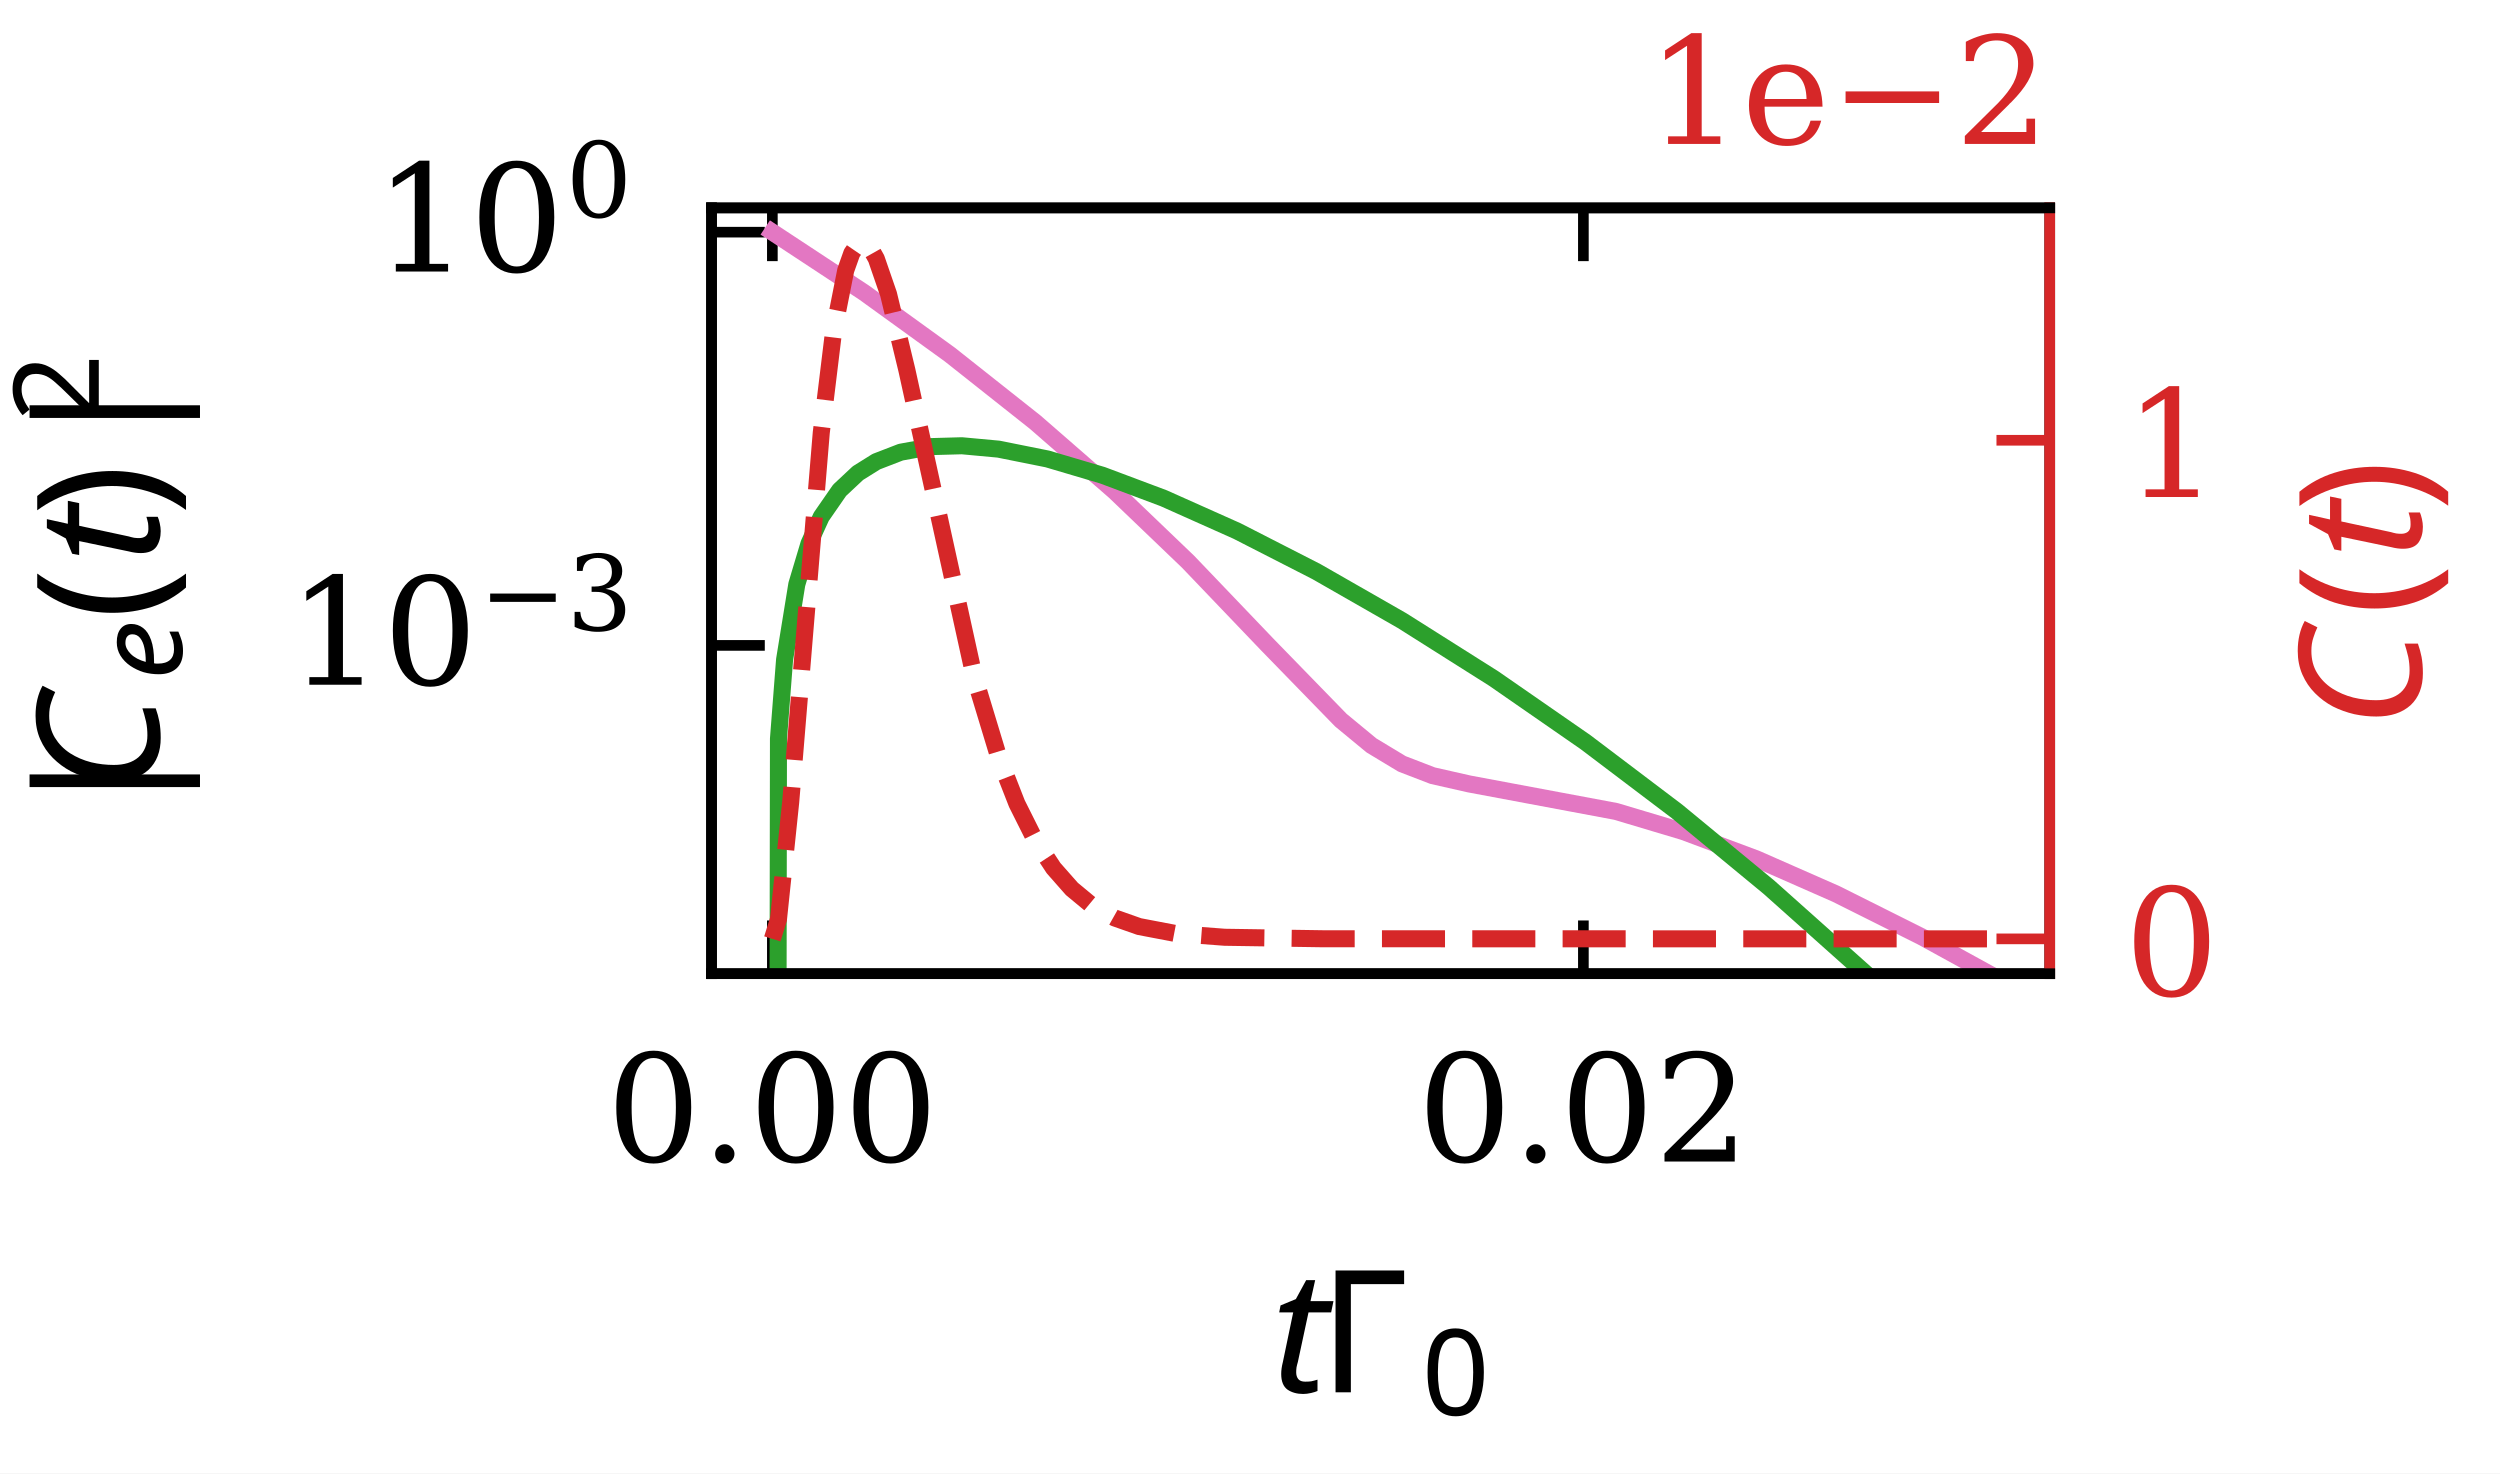
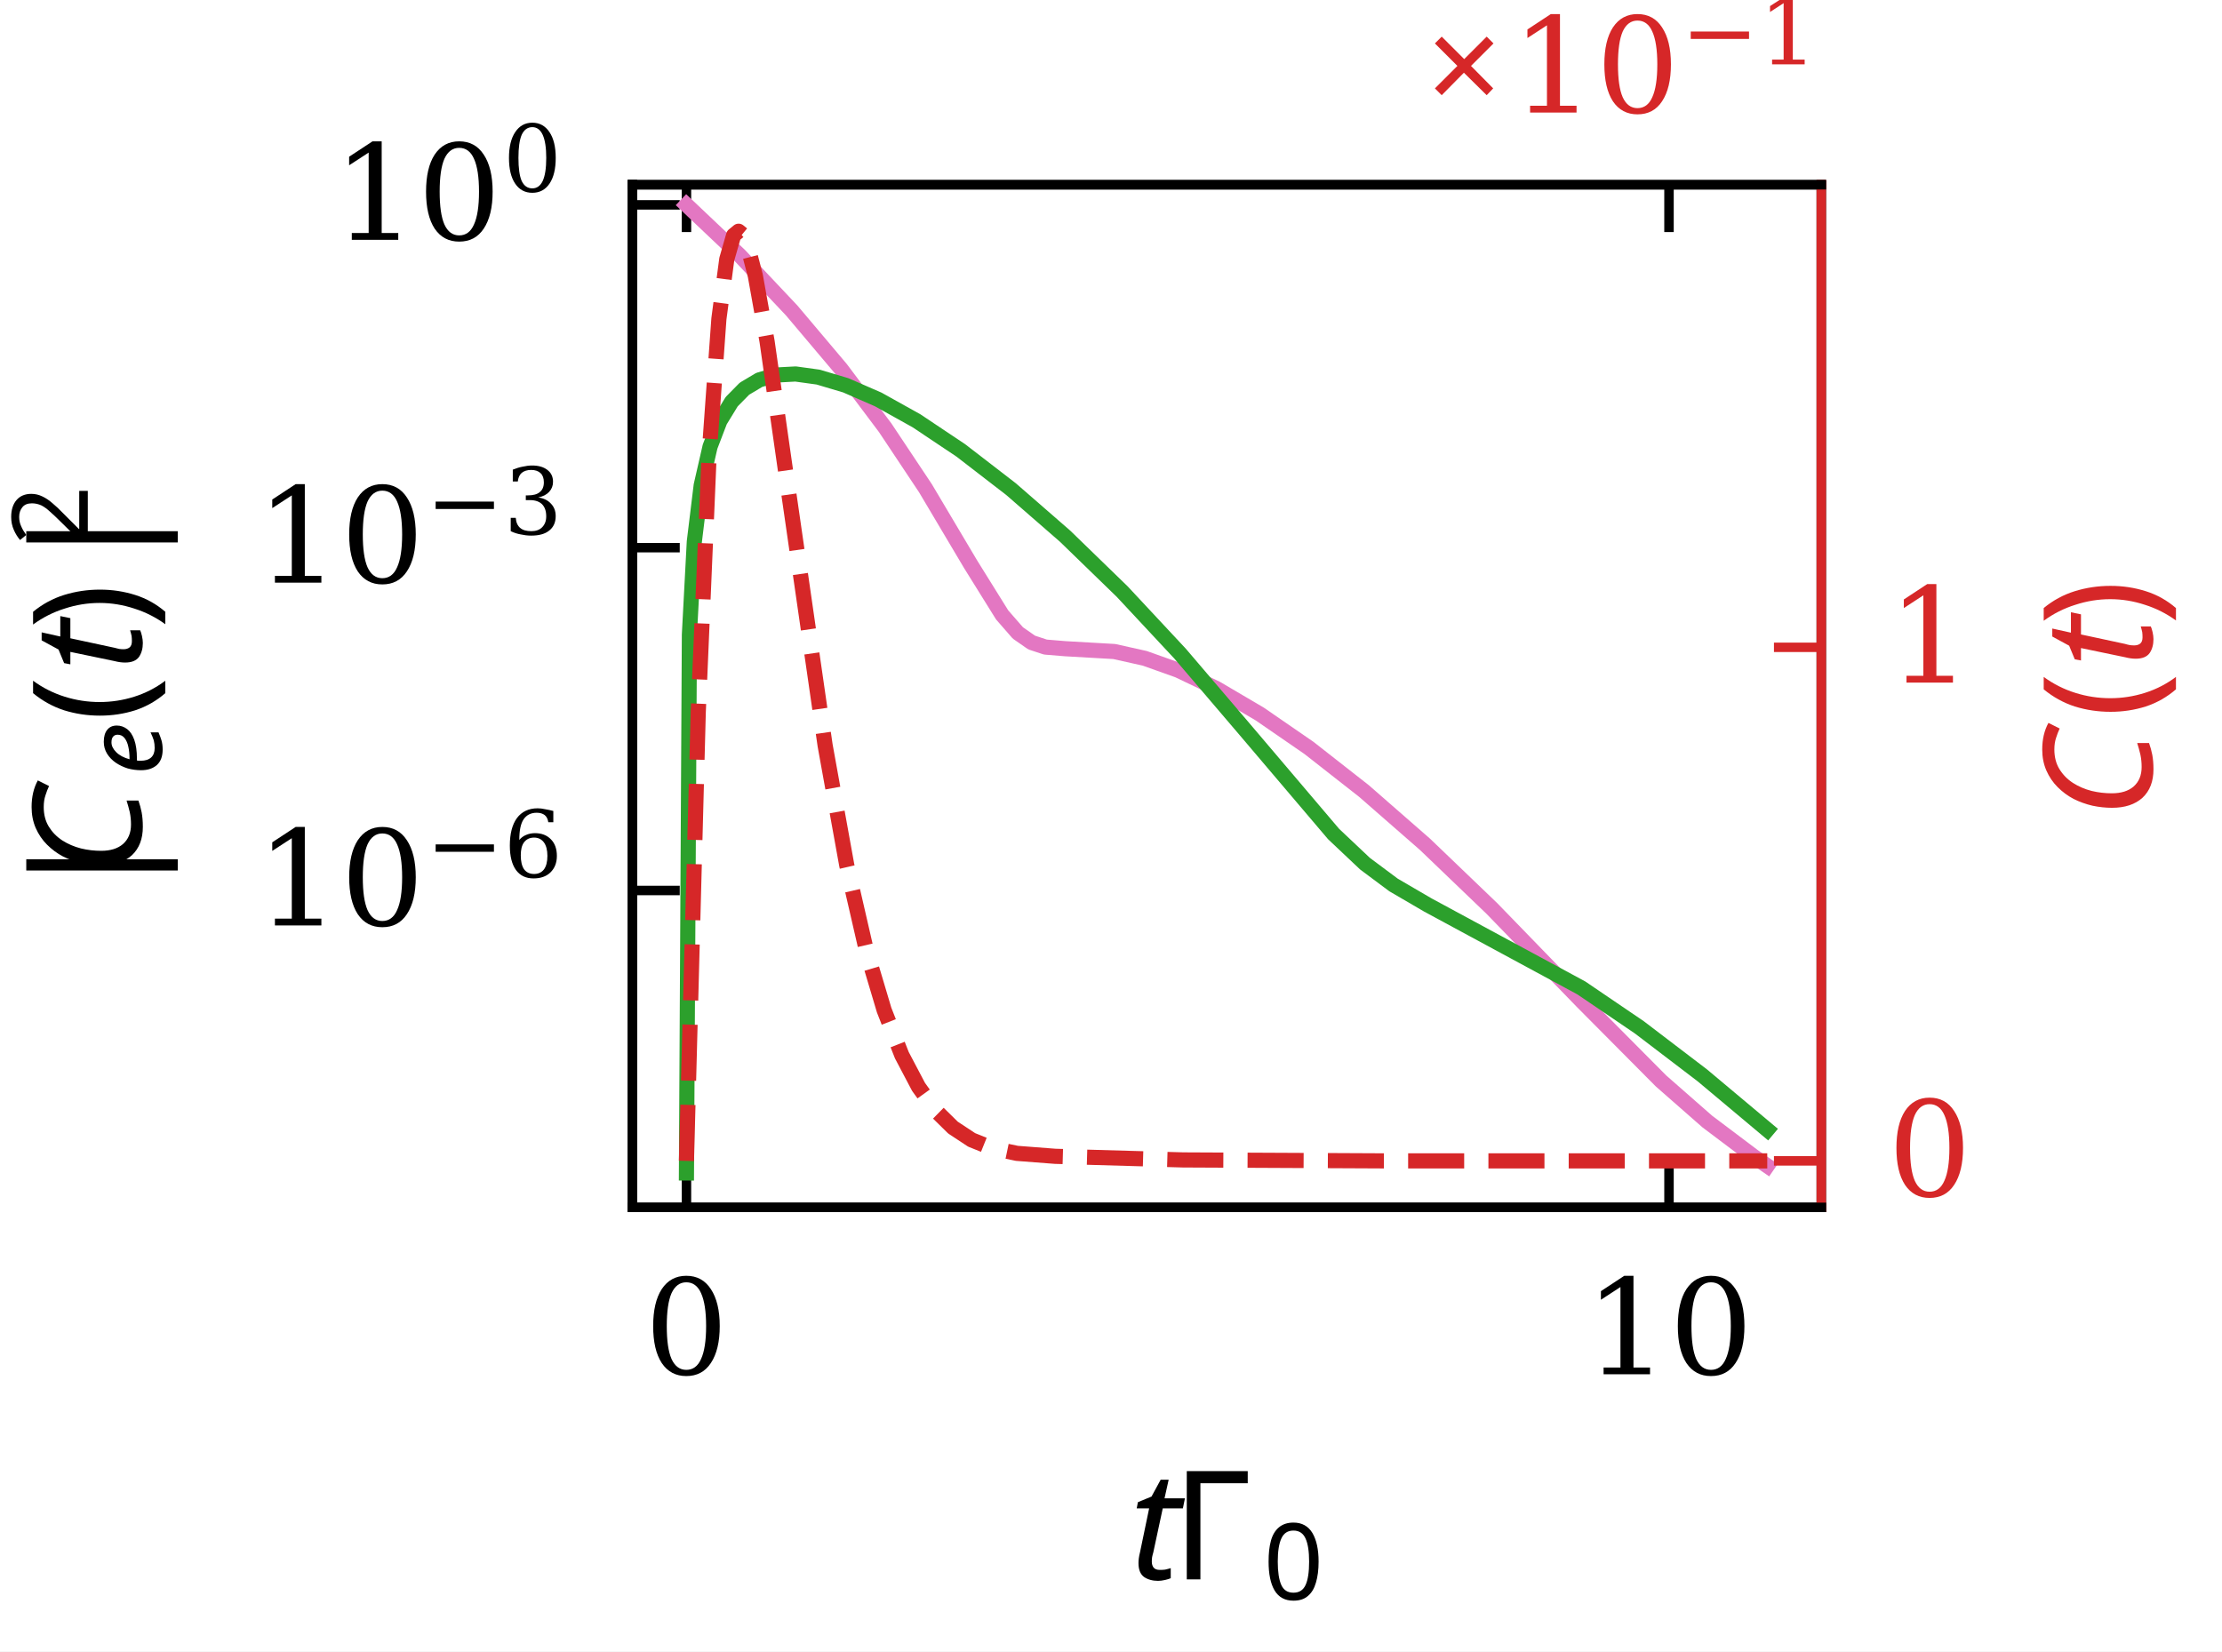
- <svg xmlns="http://www.w3.org/2000/svg" xmlns:xlink="http://www.w3.org/1999/xlink" width="117.352pt" height="69.163pt" viewBox="0 0 117.352 69.163" version="1.1">
+ <svg xmlns="http://www.w3.org/2000/svg" xmlns:xlink="http://www.w3.org/1999/xlink" width="117.352pt" height="87.234pt" viewBox="0 0 117.352 87.234" version="1.1">
  <defs>
    <style type="text/css">*{stroke-linejoin: round; stroke-linecap: butt}</style>
  </defs>
  <g id="figure_1">
    <g id="patch_1">
-       <path d="M 0 69.163  L 117.352 69.163  L 117.352 0  L 0 0  z " style="fill: #ffffff" />
+       <path d="M 0 87.234  L 117.352 87.234  L 117.352 0  L 0 0  z " style="fill: #ffffff" />
    </g>
    <g id="axes_1">
      <g id="patch_2">
-         <path d="M 33.4 45.706  L 96.216 45.706  L 96.216 9.759  L 33.4 9.759  z " style="fill: #ffffff" />
+         <path d="M 33.4 63.777  L 96.189 63.777  L 96.189 9.759  L 33.4 9.759  z " style="fill: #ffffff" />
      </g>
      <g id="matplotlib.axis_1">
        <g id="xtick_1">
          <g id="line2d_1">
            <defs>
-               <path id="m19aab21f57" d="M 0 0  L 0 -2.5  " style="stroke: #000000; stroke-width: 0.5" />
-             </defs>
-             <g>
-               <use xlink:href="#m19aab21f57" x="36.255" y="45.706" style="stroke: #000000; stroke-width: 0.5" />
+               <path id="m56aa347528" d="M 0 0  L 0 -2.5  " style="stroke: #000000; stroke-width: 0.5" />
+             </defs>
+             <g>
+               <use xlink:href="#m56aa347528" x="36.254" y="63.777" style="stroke: #000000; stroke-width: 0.5" />
            </g>
          </g>
          <g id="line2d_2">
            <defs>
-               <path id="mb710d86eab" d="M 0 0  L 0 2.5  " style="stroke: #000000; stroke-width: 0.5" />
-             </defs>
-             <g>
-               <use xlink:href="#mb710d86eab" x="36.255" y="9.759" style="stroke: #000000; stroke-width: 0.5" />
+               <path id="m15257c1a1c" d="M 0 0  L 0 2.5  " style="stroke: #000000; stroke-width: 0.5" />
+             </defs>
+             <g>
+               <use xlink:href="#m15257c1a1c" x="36.254" y="9.759" style="stroke: #000000; stroke-width: 0.5" />
            </g>
          </g>
          <g id="text_1">
-             <text style="font-size: 7px; font-family: 'DejaVu Serif', 'Bitstream Vera Serif', 'Computer Modern Roman', 'New Century Schoolbook', 'Century Schoolbook L', 'Utopia', 'ITC Bookman', 'Bookman', 'Nimbus Roman No9 L', 'Times New Roman', 'Times', 'Palatino', 'Charter', serif; text-anchor: middle" x="36.255" y="54.525" transform="rotate(-0 36.25526 54.5247)">0.00</text>
+             <text style="font-size: 7px; font-family: 'DejaVu Serif', 'Bitstream Vera Serif', 'Computer Modern Roman', 'New Century Schoolbook', 'Century Schoolbook L', 'Utopia', 'ITC Bookman', 'Bookman', 'Nimbus Roman No9 L', 'Times New Roman', 'Times', 'Palatino', 'Charter', serif; text-anchor: middle" x="36.254" y="72.596" transform="rotate(-0 36.25407 72.59557)">0</text>
          </g>
        </g>
        <g id="xtick_2">
          <g id="line2d_3">
            <g>
-               <use xlink:href="#m19aab21f57" x="74.325" y="45.706" style="stroke: #000000; stroke-width: 0.5" />
+               <use xlink:href="#m56aa347528" x="88.146" y="63.777" style="stroke: #000000; stroke-width: 0.5" />
            </g>
          </g>
          <g id="line2d_4">
            <g>
-               <use xlink:href="#mb710d86eab" x="74.325" y="9.759" style="stroke: #000000; stroke-width: 0.5" />
+               <use xlink:href="#m15257c1a1c" x="88.146" y="9.759" style="stroke: #000000; stroke-width: 0.5" />
            </g>
          </g>
          <g id="text_2">
-             <text style="font-size: 7px; font-family: 'DejaVu Serif', 'Bitstream Vera Serif', 'Computer Modern Roman', 'New Century Schoolbook', 'Century Schoolbook L', 'Utopia', 'ITC Bookman', 'Bookman', 'Nimbus Roman No9 L', 'Times New Roman', 'Times', 'Palatino', 'Charter', serif; text-anchor: middle" x="74.325" y="54.525" transform="rotate(-0 74.32539 54.5247)">0.02</text>
+             <text style="font-size: 7px; font-family: 'DejaVu Serif', 'Bitstream Vera Serif', 'Computer Modern Roman', 'New Century Schoolbook', 'Century Schoolbook L', 'Utopia', 'ITC Bookman', 'Bookman', 'Nimbus Roman No9 L', 'Times New Roman', 'Times', 'Palatino', 'Charter', serif; text-anchor: middle" x="88.146" y="72.596" transform="rotate(-0 88.14618 72.59557)">10</text>
          </g>
        </g>
        <g id="text_3">
-           <g transform="translate(59.68785 66.05924)">
+           <g transform="translate(59.67473 84.1301)">
            <text>
              <tspan x="0" y="-0.703" style="font-style: italic; font-size: 8px; font-family: 'STIXGeneral'">t</tspan>
              <tspan x="2.224" y="-0.703" style="font-size: 8px; font-family: 'STIXGeneral'">Γ</tspan>
              <tspan x="7.044" y="0.356" style="font-size: 5.6px; font-family: 'STIXGeneral'">0</tspan>
            </text>
          </g>
        </g>
      </g>
      <g id="matplotlib.axis_2">
        <g id="ytick_1">
          <g id="line2d_5">
            <defs>
-               <path id="m32e238cb11" d="M 0 0  L 2.5 0  " style="stroke: #000000; stroke-width: 0.5" />
-             </defs>
-             <g>
-               <use xlink:href="#m32e238cb11" x="33.4" y="30.296" style="stroke: #000000; stroke-width: 0.5" />
+               <path id="mf7bd3b6041" d="M 0 0  L 2.5 0  " style="stroke: #000000; stroke-width: 0.5" />
+             </defs>
+             <g>
+               <use xlink:href="#mf7bd3b6041" x="33.4" y="47.037" style="stroke: #000000; stroke-width: 0.5" />
            </g>
          </g>
          <g id="text_4">
-             <g transform="translate(13.52 32.95561)">
+             <g transform="translate(13.52 49.69681)">
+               <text>
+                 <tspan x="0" y="-0.809" style="font-size: 7px; font-family: 'DejaVu Serif'">1</tspan>
+                 <tspan x="4.454" y="-0.809" style="font-size: 7px; font-family: 'DejaVu Serif'">0</tspan>
+                 <tspan x="8.971" y="-3.358" style="font-size: 4.9px; font-family: 'DejaVu Serif'">−</tspan>
+                 <tspan x="13.077" y="-3.358" style="font-size: 4.9px; font-family: 'DejaVu Serif'">6</tspan>
+               </text>
+             </g>
+           </g>
+         </g>
+         <g id="ytick_2">
+           <g id="line2d_6">
+             <g>
+               <use xlink:href="#mf7bd3b6041" x="33.4" y="28.93" style="stroke: #000000; stroke-width: 0.5" />
+             </g>
+           </g>
+           <g id="text_5">
+             <g transform="translate(13.52 31.58902)">
              <text>
                <tspan x="0" y="-0.809" style="font-size: 7px; font-family: 'DejaVu Serif'">1</tspan>
                <tspan x="4.454" y="-0.809" style="font-size: 7px; font-family: 'DejaVu Serif'">0</tspan>
                <tspan x="8.971" y="-3.358" style="font-size: 4.9px; font-family: 'DejaVu Serif'">−</tspan>
                <tspan x="13.077" y="-3.358" style="font-size: 4.9px; font-family: 'DejaVu Serif'">3</tspan>
              </text>
            </g>
          </g>
        </g>
-         <g id="ytick_2">
-           <g id="line2d_6">
-             <g>
-               <use xlink:href="#m32e238cb11" x="33.4" y="10.898" style="stroke: #000000; stroke-width: 0.5" />
-             </g>
-           </g>
-           <g id="text_5">
-             <g transform="translate(17.58 13.557)">
+         <g id="ytick_3">
+           <g id="line2d_7">
+             <g>
+               <use xlink:href="#mf7bd3b6041" x="33.4" y="10.822" style="stroke: #000000; stroke-width: 0.5" />
+             </g>
+           </g>
+           <g id="text_6">
+             <g transform="translate(17.58 13.48123)">
              <text>
                <tspan x="0" y="-0.809" style="font-size: 7px; font-family: 'DejaVu Serif'">1</tspan>
                <tspan x="4.454" y="-0.809" style="font-size: 7px; font-family: 'DejaVu Serif'">0</tspan>
                <tspan x="8.971" y="-3.358" style="font-size: 4.9px; font-family: 'DejaVu Serif'">0</tspan>
              </text>
            </g>
          </g>
        </g>
-         <g id="text_6">
-           <g transform="translate(7.85625 38.85235) rotate(-90)">
+         <g id="text_7">
+           <g transform="translate(7.85625 47.88779) rotate(-90)">
            <text>
              <tspan x="0" y="-0.391" style="font-size: 8px; font-family: 'STIXGeneral'">|</tspan>
              <tspan x="9.775" y="-0.391" style="font-size: 8px; font-family: 'STIXGeneral'">(</tspan>
              <tspan x="14.663" y="-0.391" style="font-size: 8px; font-family: 'STIXGeneral'">)</tspan>
              <tspan x="17.327" y="-0.391" style="font-size: 8px; font-family: 'STIXGeneral'">|</tspan>
              <tspan x="1.6" y="-0.391" style="font-style: italic; font-size: 8px; font-family: 'STIXGeneral'">C</tspan>
              <tspan x="12.439" y="-0.391" style="font-style: italic; font-size: 8px; font-family: 'STIXGeneral'">t</tspan>
              <tspan x="6.936" y="0.669" style="font-style: italic; font-size: 5.6px; font-family: 'STIXGeneral'">e</tspan>
              <tspan x="19.051" y="-3.216" style="font-size: 5.6px; font-family: 'STIXGeneral'">2</tspan>
            </text>
          </g>
        </g>
      </g>
-       <g id="line2d_7">
-         <path d="M 36.255 10.898  L 40.56 13.733  L 44.577 16.637  L 48.595 19.819  L 52.325 23.068  L 55.769 26.368  L 59.499 30.268  L 62.943 33.807  L 64.377 34.991  L 65.812 35.857  L 67.247 36.41  L 68.969 36.8  L 75.856 38.09  L 79.012 39.034  L 82.456 40.32  L 86.186 41.962  L 90.204 43.973  L 93.36 45.706  L 93.36 45.706  " clip-path="url(#pc607296fbf)" style="fill: none; stroke: #e377c2; stroke-width: 0.8; stroke-linecap: square" />
-       </g>
      <g id="line2d_8">
-         <path d="M 36.485 70.163  L 36.542 34.679  L 36.829 30.963  L 37.403 27.428  L 37.977 25.51  L 38.551 24.256  L 39.412 23.013  L 40.273 22.207  L 41.134 21.669  L 42.281 21.226  L 43.716 20.964  L 45.151 20.924  L 46.873 21.083  L 49.168 21.544  L 51.751 22.309  L 54.621 23.386  L 58.064 24.924  L 61.795 26.832  L 65.812 29.131  L 70.117 31.851  L 74.421 34.834  L 78.725 38.091  L 83.03 41.642  L 87.621 45.739  L 92.787 50.349  L 93.36 50.809  L 93.36 50.809  " clip-path="url(#pc607296fbf)" style="fill: none; stroke: #2ca02c; stroke-width: 0.8; stroke-linecap: square" />
+         <path d="M 36.254 10.822  L 39.059 13.482  L 41.812 16.4  L 44.409 19.477  L 46.746 22.589  L 48.875 25.787  L 51.265 29.811  L 52.927 32.481  L 53.758 33.434  L 54.485 33.94  L 55.212 34.18  L 56.251 34.266  L 58.848 34.415  L 60.458 34.774  L 62.224 35.404  L 64.249 36.373  L 66.535 37.718  L 69.132 39.508  L 72.04 41.787  L 75.261 44.601  L 78.792 47.989  L 83.571 52.917  L 87.726 57.1  L 90.167 59.241  L 92.608 61.081  L 93.335 61.583  L 93.335 61.583  " clip-path="url(#pe640a901d7)" style="fill: none; stroke: #e377c2; stroke-width: 0.8; stroke-linecap: square" />
+       </g>
+       <g id="line2d_9">
+         <path d="M 36.254 61.96  L 36.41 33.523  L 36.67 28.61  L 37.033 25.638  L 37.501 23.593  L 38.02 22.236  L 38.643 21.218  L 39.318 20.532  L 40.098 20.067  L 40.981 19.81  L 42.019 19.755  L 43.214 19.92  L 44.668 20.353  L 46.382 21.1  L 48.408 22.23  L 50.745 23.792  L 53.394 25.835  L 56.251 28.322  L 59.263 31.245  L 62.328 34.531  L 65.704 38.488  L 70.43 44.053  L 72.092 45.623  L 73.598 46.746  L 75.416 47.807  L 83.519 52.187  L 86.583 54.269  L 89.907 56.804  L 93.335 59.677  L 93.335 59.677  " clip-path="url(#pe640a901d7)" style="fill: none; stroke: #2ca02c; stroke-width: 0.8; stroke-linecap: square" />
      </g>
      <g id="patch_3">
-         <path d="M 33.4 45.706  L 33.4 9.759  " style="fill: none; stroke: #000000; stroke-width: 0.5; stroke-linejoin: miter; stroke-linecap: square" />
+         <path d="M 33.4 63.777  L 33.4 9.759  " style="fill: none; stroke: #000000; stroke-width: 0.5; stroke-linejoin: miter; stroke-linecap: square" />
      </g>
      <g id="patch_4">
-         <path d="M 96.216 45.706  L 96.216 9.759  " style="fill: none; stroke: #000000; stroke-width: 0.5; stroke-linejoin: miter; stroke-linecap: square" />
+         <path d="M 96.189 63.777  L 96.189 9.759  " style="fill: none; stroke: #000000; stroke-width: 0.5; stroke-linejoin: miter; stroke-linecap: square" />
      </g>
      <g id="patch_5">
-         <path d="M 33.4 45.706  L 96.216 45.706  " style="fill: none; stroke: #000000; stroke-width: 0.5; stroke-linejoin: miter; stroke-linecap: square" />
+         <path d="M 33.4 63.777  L 96.189 63.777  " style="fill: none; stroke: #000000; stroke-width: 0.5; stroke-linejoin: miter; stroke-linecap: square" />
      </g>
      <g id="patch_6">
-         <path d="M 33.4 9.759  L 96.216 9.759  " style="fill: none; stroke: #000000; stroke-width: 0.5; stroke-linejoin: miter; stroke-linecap: square" />
+         <path d="M 33.4 9.759  L 96.189 9.759  " style="fill: none; stroke: #000000; stroke-width: 0.5; stroke-linejoin: miter; stroke-linecap: square" />
      </g>
    </g>
    <g id="axes_2">
      <g id="matplotlib.axis_3">
-         <g id="ytick_3">
-           <g id="line2d_9">
-             <defs>
-               <path id="mb904c11a04" d="M 0 0  L -2.5 0  " style="stroke: #d62728; stroke-width: 0.5" />
-             </defs>
-             <g>
-               <use xlink:href="#mb904c11a04" x="96.216" y="44.072" style="fill: #d62728; stroke: #d62728; stroke-width: 0.5" />
-             </g>
-           </g>
-           <g id="text_7">
-             <text style="font-size: 7px; font-family: 'DejaVu Serif', 'Bitstream Vera Serif', 'Computer Modern Roman', 'New Century Schoolbook', 'Century Schoolbook L', 'Utopia', 'ITC Bookman', 'Bookman', 'Nimbus Roman No9 L', 'Times New Roman', 'Times', 'Palatino', 'Charter', serif; text-anchor: start; fill: #d62728" x="99.716" y="46.731" transform="rotate(-0 99.71571 46.7313)">0</text>
-           </g>
-         </g>
        <g id="ytick_4">
          <g id="line2d_10">
-             <g>
-               <use xlink:href="#mb904c11a04" x="96.216" y="20.666" style="fill: #d62728; stroke: #d62728; stroke-width: 0.5" />
+             <defs>
+               <path id="m6e5bb60dcc" d="M 0 0  L -2.5 0  " style="stroke: #d62728; stroke-width: 0.5" />
+             </defs>
+             <g>
+               <use xlink:href="#m6e5bb60dcc" x="96.189" y="61.321" style="fill: #d62728; stroke: #d62728; stroke-width: 0.5" />
            </g>
          </g>
          <g id="text_8">
-             <text style="font-size: 7px; font-family: 'DejaVu Serif', 'Bitstream Vera Serif', 'Computer Modern Roman', 'New Century Schoolbook', 'Century Schoolbook L', 'Utopia', 'ITC Bookman', 'Bookman', 'Nimbus Roman No9 L', 'Times New Roman', 'Times', 'Palatino', 'Charter', serif; text-anchor: start; fill: #d62728" x="99.716" y="23.326" transform="rotate(-0 99.71571 23.32593)">1</text>
-           </g>
-         </g>
-         <g id="text_9">
-           <g style="fill: #d62728" transform="translate(114.2482 34.21235) rotate(-90)">
+             <g style="fill: #d62728" transform="translate(99.68946 63.98076)">
+               <text>
+                 <tspan x="0" y="-0.797" style="font-size: 7px; font-family: 'DejaVu Serif'; fill: #d62728">0</tspan>
+               </text>
+             </g>
+           </g>
+         </g>
+         <g id="ytick_5">
+           <g id="line2d_11">
+             <g>
+               <use xlink:href="#m6e5bb60dcc" x="96.189" y="34.193" style="fill: #d62728; stroke: #d62728; stroke-width: 0.5" />
+             </g>
+           </g>
+           <g id="text_9">
+             <g style="fill: #d62728" transform="translate(99.68946 36.85265)">
+               <text>
+                 <tspan x="0" y="-0.797" style="font-size: 7px; font-family: 'DejaVu Serif'; fill: #d62728">1</tspan>
+               </text>
+             </g>
+           </g>
+         </g>
+         <g id="text_10">
+           <g style="fill: #d62728" transform="translate(114.2482 43.24779) rotate(-90)">
            <text>
              <tspan x="0" y="-0.594" style="font-style: italic; font-size: 8px; font-family: 'STIXGeneral'; fill: #d62728">C</tspan>
              <tspan x="8" y="-0.594" style="font-style: italic; font-size: 8px; font-family: 'STIXGeneral'; fill: #d62728">t</tspan>
              <tspan x="5.336" y="-0.594" style="font-size: 8px; font-family: 'STIXGeneral'; fill: #d62728">(</tspan>
              <tspan x="10.224" y="-0.594" style="font-size: 8px; font-family: 'STIXGeneral'; fill: #d62728">)</tspan>
            </text>
          </g>
        </g>
-         <g id="text_10">
-           <text style="font-size: 7px; font-family: 'DejaVu Serif', 'Bitstream Vera Serif', 'Computer Modern Roman', 'New Century Schoolbook', 'Century Schoolbook L', 'Utopia', 'ITC Bookman', 'Bookman', 'Nimbus Roman No9 L', 'Times New Roman', 'Times', 'Palatino', 'Charter', serif; text-anchor: end; fill: #d62728" x="96.216" y="6.759" transform="rotate(-0 96.21571 6.758906)">1e−2</text>
-         </g>
-       </g>
-       <g id="line2d_11">
-         <path d="M 36.255 44.072  L 36.542 43.15  L 37.116 37.653  L 38.551 20.308  L 39.125 15.592  L 39.699 12.689  L 39.986 11.882  L 40.273 11.462  L 40.56 11.393  L 40.847 11.633  L 41.134 12.142  L 41.708 13.804  L 42.568 17.367  L 45.725 31.731  L 46.873 35.519  L 47.734 37.723  L 48.595 39.443  L 49.455 40.752  L 50.316 41.728  L 51.177 42.441  L 52.325 43.089  L 53.473 43.493  L 55.195 43.822  L 57.49 43.996  L 62.082 44.066  L 93.36 44.072  L 93.36 44.072  " clip-path="url(#pc607296fbf)" style="fill: none; stroke-dasharray: 2.96,1.28; stroke-dashoffset: 0; stroke: #d62728; stroke-width: 0.8" />
+         <g id="text_11">
+           <g style="fill: #d62728" transform="translate(75.32946 6.758906)">
+             <text>
+               <tspan x="0" y="-0.809" style="font-size: 7px; font-family: 'STIXGeneral'; fill: #d62728">×</tspan>
+               <tspan x="4.48" y="-0.809" style="font-size: 7px; font-family: 'DejaVu Serif'; fill: #d62728">1</tspan>
+               <tspan x="8.934" y="-0.809" style="font-size: 7px; font-family: 'DejaVu Serif'; fill: #d62728">0</tspan>
+               <tspan x="13.451" y="-3.358" style="font-size: 4.9px; font-family: 'DejaVu Serif'; fill: #d62728">−</tspan>
+               <tspan x="17.557" y="-3.358" style="font-size: 4.9px; font-family: 'DejaVu Serif'; fill: #d62728">1</tspan>
+             </text>
+           </g>
+         </g>
+       </g>
+       <g id="line2d_12">
+         <path d="M 36.254 61.321  L 36.877 37.615  L 37.449 24.076  L 37.968 16.841  L 38.384 13.692  L 38.747 12.429  L 39.007 12.214  L 39.215 12.385  L 39.474 12.961  L 39.89 14.555  L 40.513 18.04  L 41.604 25.685  L 43.578 39.376  L 44.72 45.701  L 45.759 50.218  L 46.694 53.355  L 47.629 55.737  L 48.512 57.413  L 49.395 58.642  L 50.33 59.562  L 51.316 60.212  L 52.407 60.652  L 53.706 60.923  L 55.731 61.079  L 62.483 61.27  L 73.027 61.32  L 93.335 61.321  L 93.335 61.321  " clip-path="url(#pe640a901d7)" style="fill: none; stroke-dasharray: 2.96,1.28; stroke-dashoffset: 0; stroke: #d62728; stroke-width: 0.8" />
      </g>
      <g id="patch_7">
-         <path d="M 33.4 45.706  L 33.4 9.759  " style="fill: none; stroke: #000000; stroke-width: 0.5; stroke-linejoin: miter; stroke-linecap: square" />
+         <path d="M 33.4 63.777  L 33.4 9.759  " style="fill: none; stroke: #000000; stroke-width: 0.5; stroke-linejoin: miter; stroke-linecap: square" />
      </g>
      <g id="patch_8">
-         <path d="M 96.216 45.706  L 96.216 9.759  " style="fill: none; stroke: #d62728; stroke-width: 0.5; stroke-linejoin: miter; stroke-linecap: square" />
+         <path d="M 96.189 63.777  L 96.189 9.759  " style="fill: none; stroke: #d62728; stroke-width: 0.5; stroke-linejoin: miter; stroke-linecap: square" />
      </g>
      <g id="patch_9">
-         <path d="M 33.4 45.706  L 96.216 45.706  " style="fill: none; stroke: #000000; stroke-width: 0.5; stroke-linejoin: miter; stroke-linecap: square" />
+         <path d="M 33.4 63.777  L 96.189 63.777  " style="fill: none; stroke: #000000; stroke-width: 0.5; stroke-linejoin: miter; stroke-linecap: square" />
      </g>
      <g id="patch_10">
-         <path d="M 33.4 9.759  L 96.216 9.759  " style="fill: none; stroke: #000000; stroke-width: 0.5; stroke-linejoin: miter; stroke-linecap: square" />
+         <path d="M 33.4 9.759  L 96.189 9.759  " style="fill: none; stroke: #000000; stroke-width: 0.5; stroke-linejoin: miter; stroke-linecap: square" />
      </g>
    </g>
  </g>
  <defs>
-     <clipPath id="pc607296fbf">
-       <rect x="33.4" y="9.759" width="62.816" height="35.947" />
+     <clipPath id="pe640a901d7">
+       <rect x="33.4" y="9.759" width="62.789" height="54.018" />
    </clipPath>
  </defs>
</svg>
